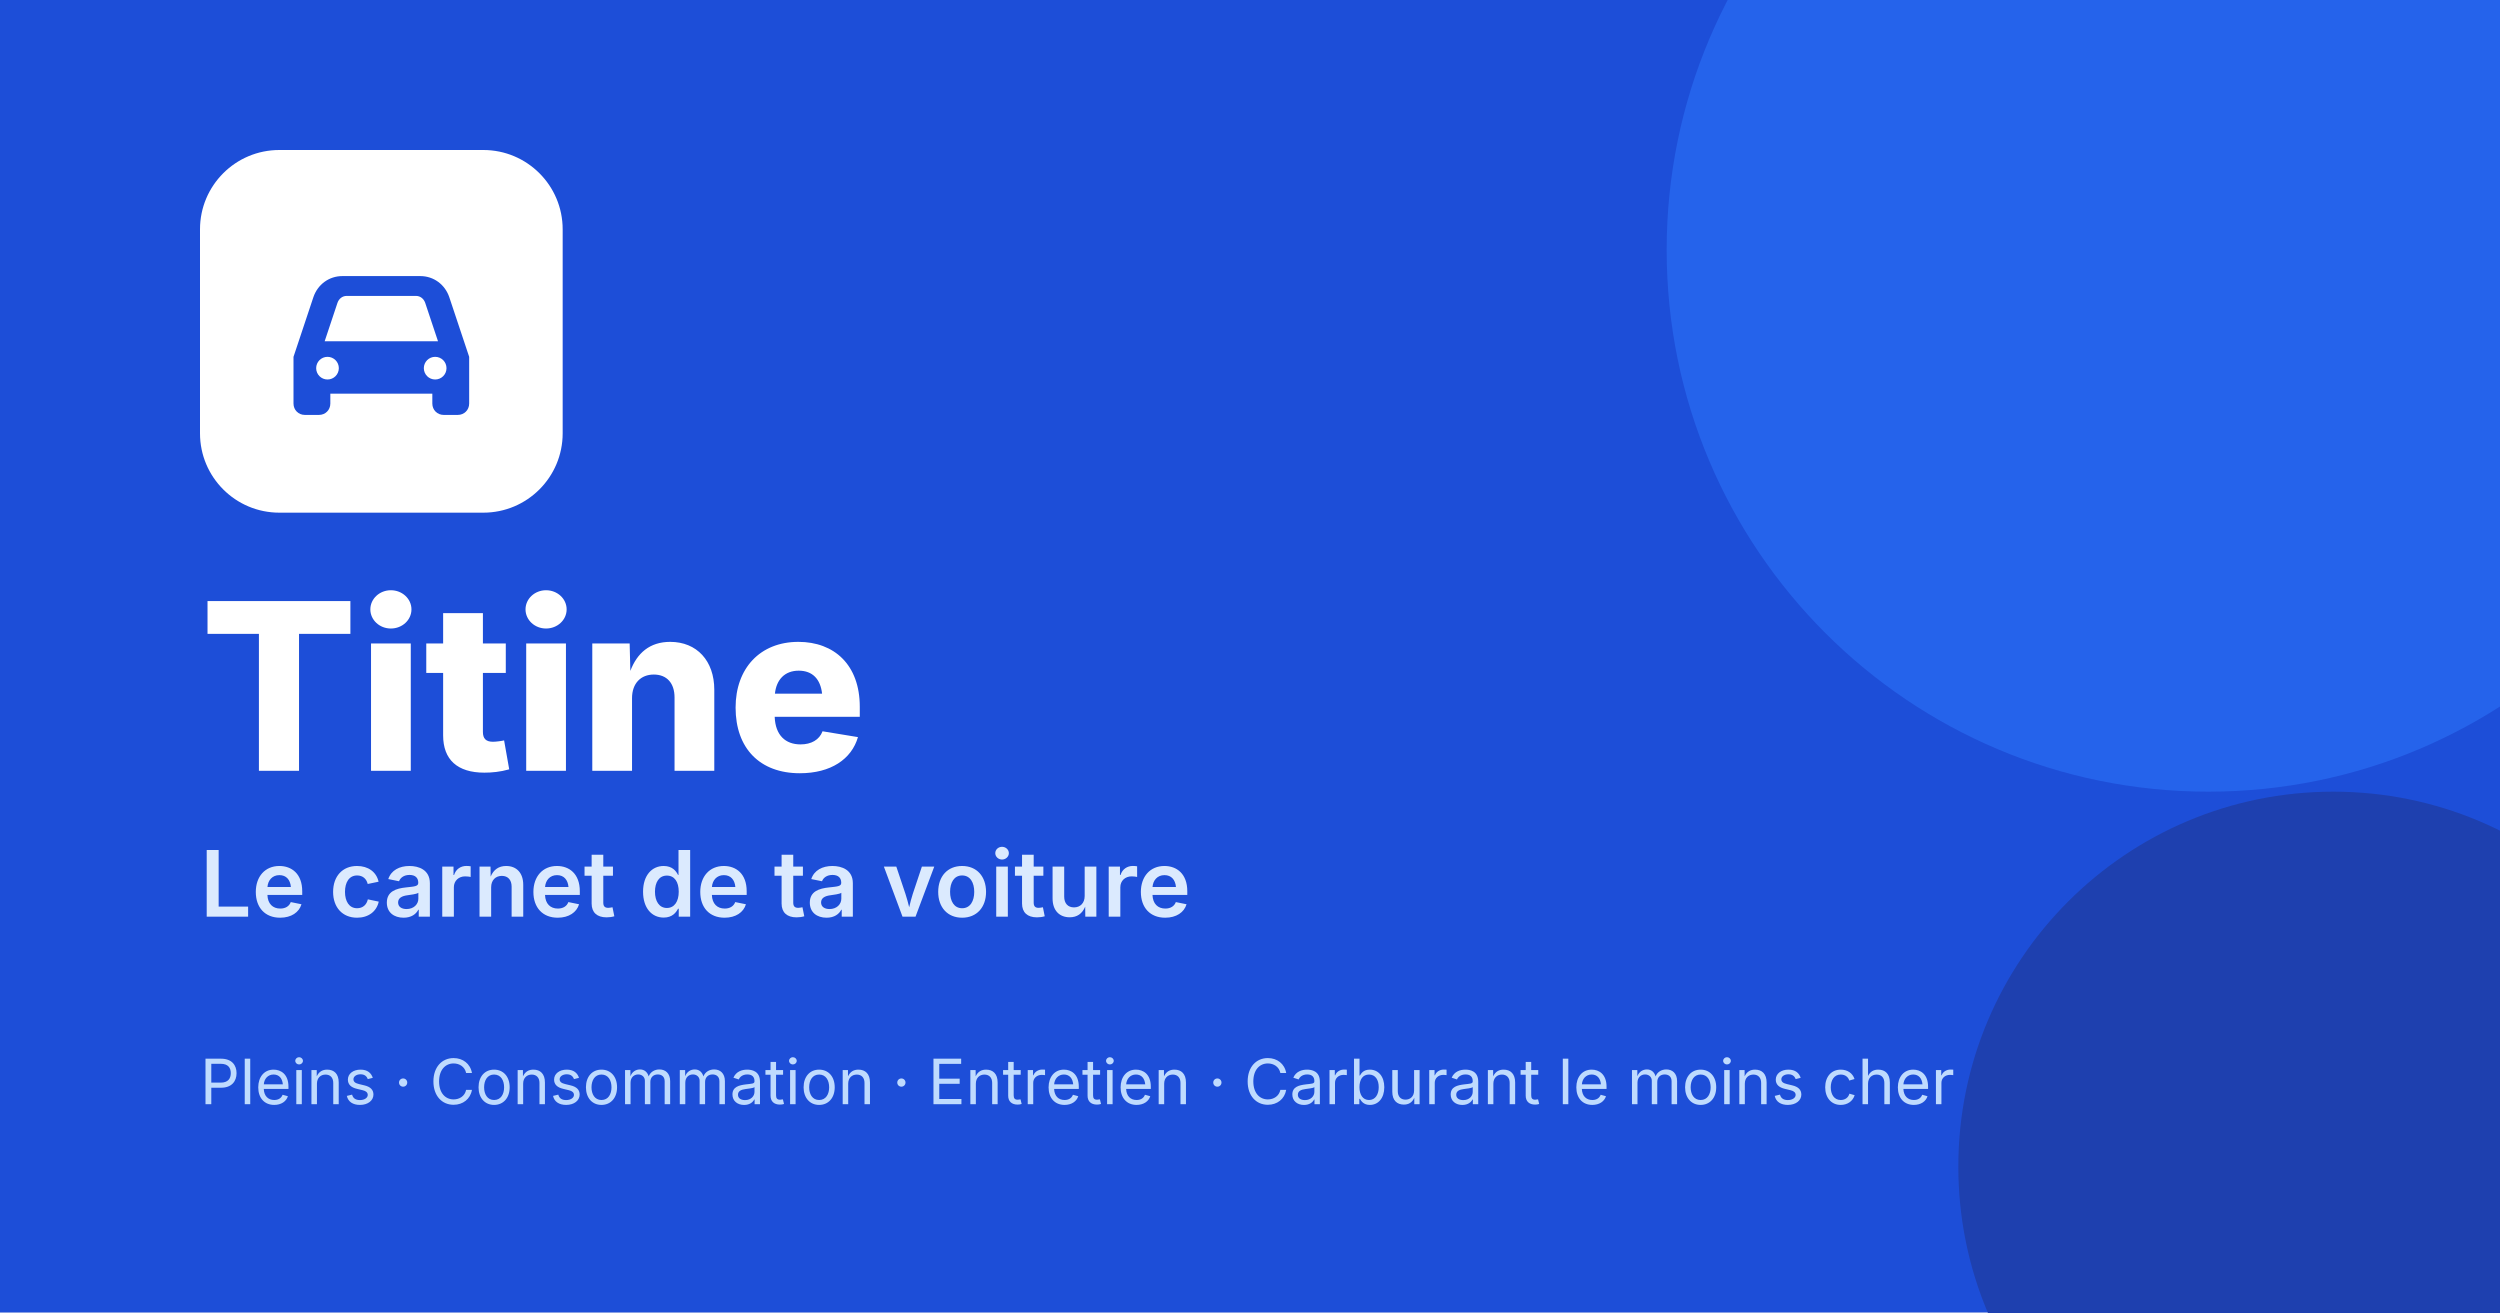
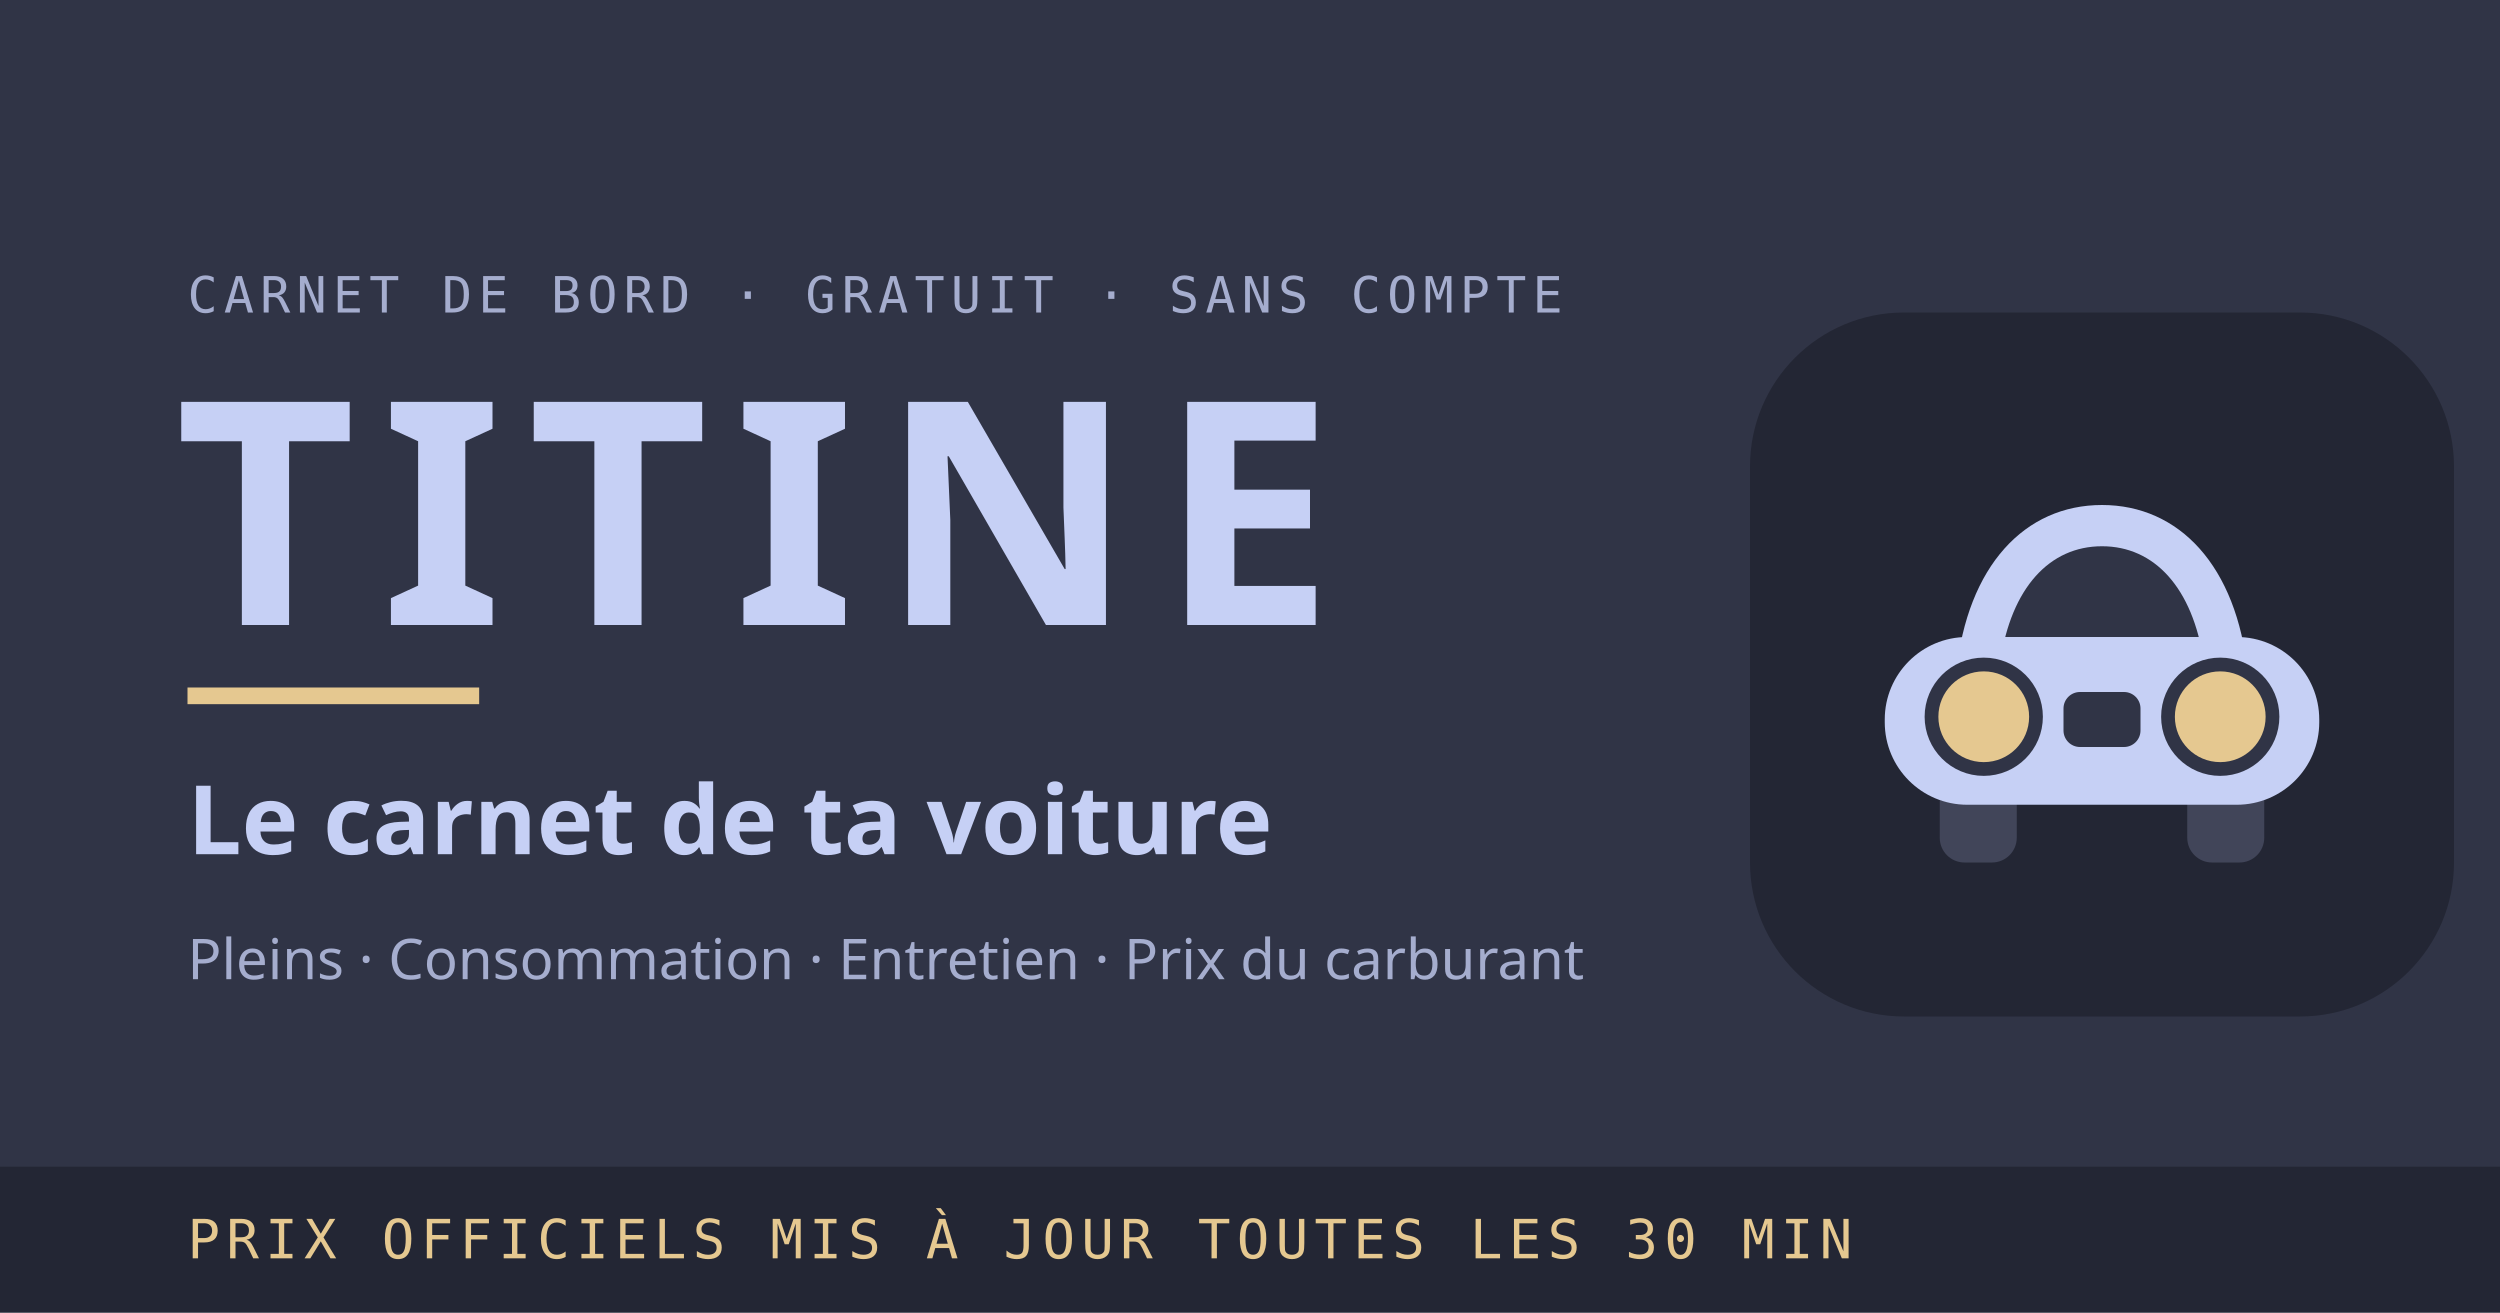
<svg xmlns="http://www.w3.org/2000/svg" width="1200" height="630" viewBox="0 0 1200 630">
-   <rect width="1200" height="630" fill="#1d4ed8" />
-   <circle cx="1060" cy="120" r="260" fill="#2563eb" />
-   <circle cx="1120" cy="560" r="180" fill="#1e40af" />
-   <g transform="translate(96 72) scale(0.34)">
-     <rect width="512" height="512" rx="112" fill="#fff" />
-     <path d="M132 292l28-84c6-18 22-30 41-30h110c19 0 35 12 41 30l28 84v66c0 9-7 16-16 16h-20c-9 0-16-7-16-16v-14H184v14c0 9-7 16-16 16h-20c-9 0-16-7-16-16z" fill="#1d4ed8" />
-     <path d="M176 270l18-54c2-6 7-10 13-10h98c6 0 11 4 13 10l18 54z" fill="#fff" />
-     <circle cx="180" cy="308" r="16" fill="#fff" />
-     <circle cx="332" cy="308" r="16" fill="#fff" />
+   <rect width="1200" height="630" fill="#303446" />
+   <rect x="0" y="560" width="1200" height="70" fill="#232634" />
+   <g transform="translate(840 150) scale(0.66)">
+     <rect width="512" height="512" rx="112" fill="#232634" />
+     <rect x="138" y="330" width="56" height="70" rx="18" fill="#414559" />
+     <rect x="318" y="330" width="56" height="70" rx="18" fill="#414559" />
+     <path d="M150 262c8-78 50-122 106-122s98 44 106 122z" fill="#c6d0f5" />
+     <path d="M182 254c8-54 36-84 74-84s66 30 74 84z" fill="#303446" />
+     <rect x="98" y="236" width="316" height="122" rx="60" fill="#c6d0f5" />
+     <circle cx="170" cy="294" r="38" fill="#e5c890" />
+     <circle cx="342" cy="294" r="38" fill="#e5c890" />
+     <circle cx="170" cy="294" r="38" fill="none" stroke="#303446" stroke-width="10" />
+     <circle cx="342" cy="294" r="38" fill="none" stroke="#303446" stroke-width="10" />
+     <rect x="228" y="276" width="56" height="40" rx="12" fill="#303446" />
  </g>
-   <text x="96" y="370" fill="#fff" font-family="Inter, 'Noto Sans', 'DejaVu Sans', sans-serif" font-size="112" font-weight="800">Titine</text>
-   <text x="96" y="440" fill="#dbeafe" font-family="Inter, 'Noto Sans', 'DejaVu Sans', sans-serif" font-size="44" font-weight="600">Le carnet de ta voiture</text>
-   <text x="96" y="530" fill="#bfdbfe" font-family="Inter, 'Noto Sans', 'DejaVu Sans', sans-serif" font-size="30">Pleins · Consommation · Entretien · Carburant le moins cher</text>
+   <text x="90" y="150" fill="#a5adce" font-family="'IBM Plex Mono', 'DejaVu Sans Mono', monospace" font-size="24" letter-spacing="3">CARNET DE BORD · GRATUIT · SANS COMPTE</text>
+   <text x="84" y="300" fill="#c6d0f5" font-family="'Barlow Condensed', 'Noto Sans', 'DejaVu Sans Condensed', sans-serif" font-size="150" font-weight="700" letter-spacing="12">TITINE</text>
+   <rect x="90" y="330" width="140" height="8" fill="#e5c890" />
+   <text x="90" y="410" fill="#c6d0f5" font-family="'Barlow', 'Noto Sans', 'DejaVu Sans', sans-serif" font-size="46" font-weight="600">Le carnet de ta voiture</text>
+   <text x="90" y="470" fill="#a5adce" font-family="'Barlow', 'Noto Sans', 'DejaVu Sans', sans-serif" font-size="27">Pleins · Consommation · Entretien · Prix du carburant</text>
+   <text x="90" y="604" fill="#e5c890" font-family="'IBM Plex Mono', 'DejaVu Sans Mono', monospace" font-size="26" letter-spacing="3">PRIX OFFICIELS MIS À JOUR TOUTES LES 30 MIN</text>
</svg>
